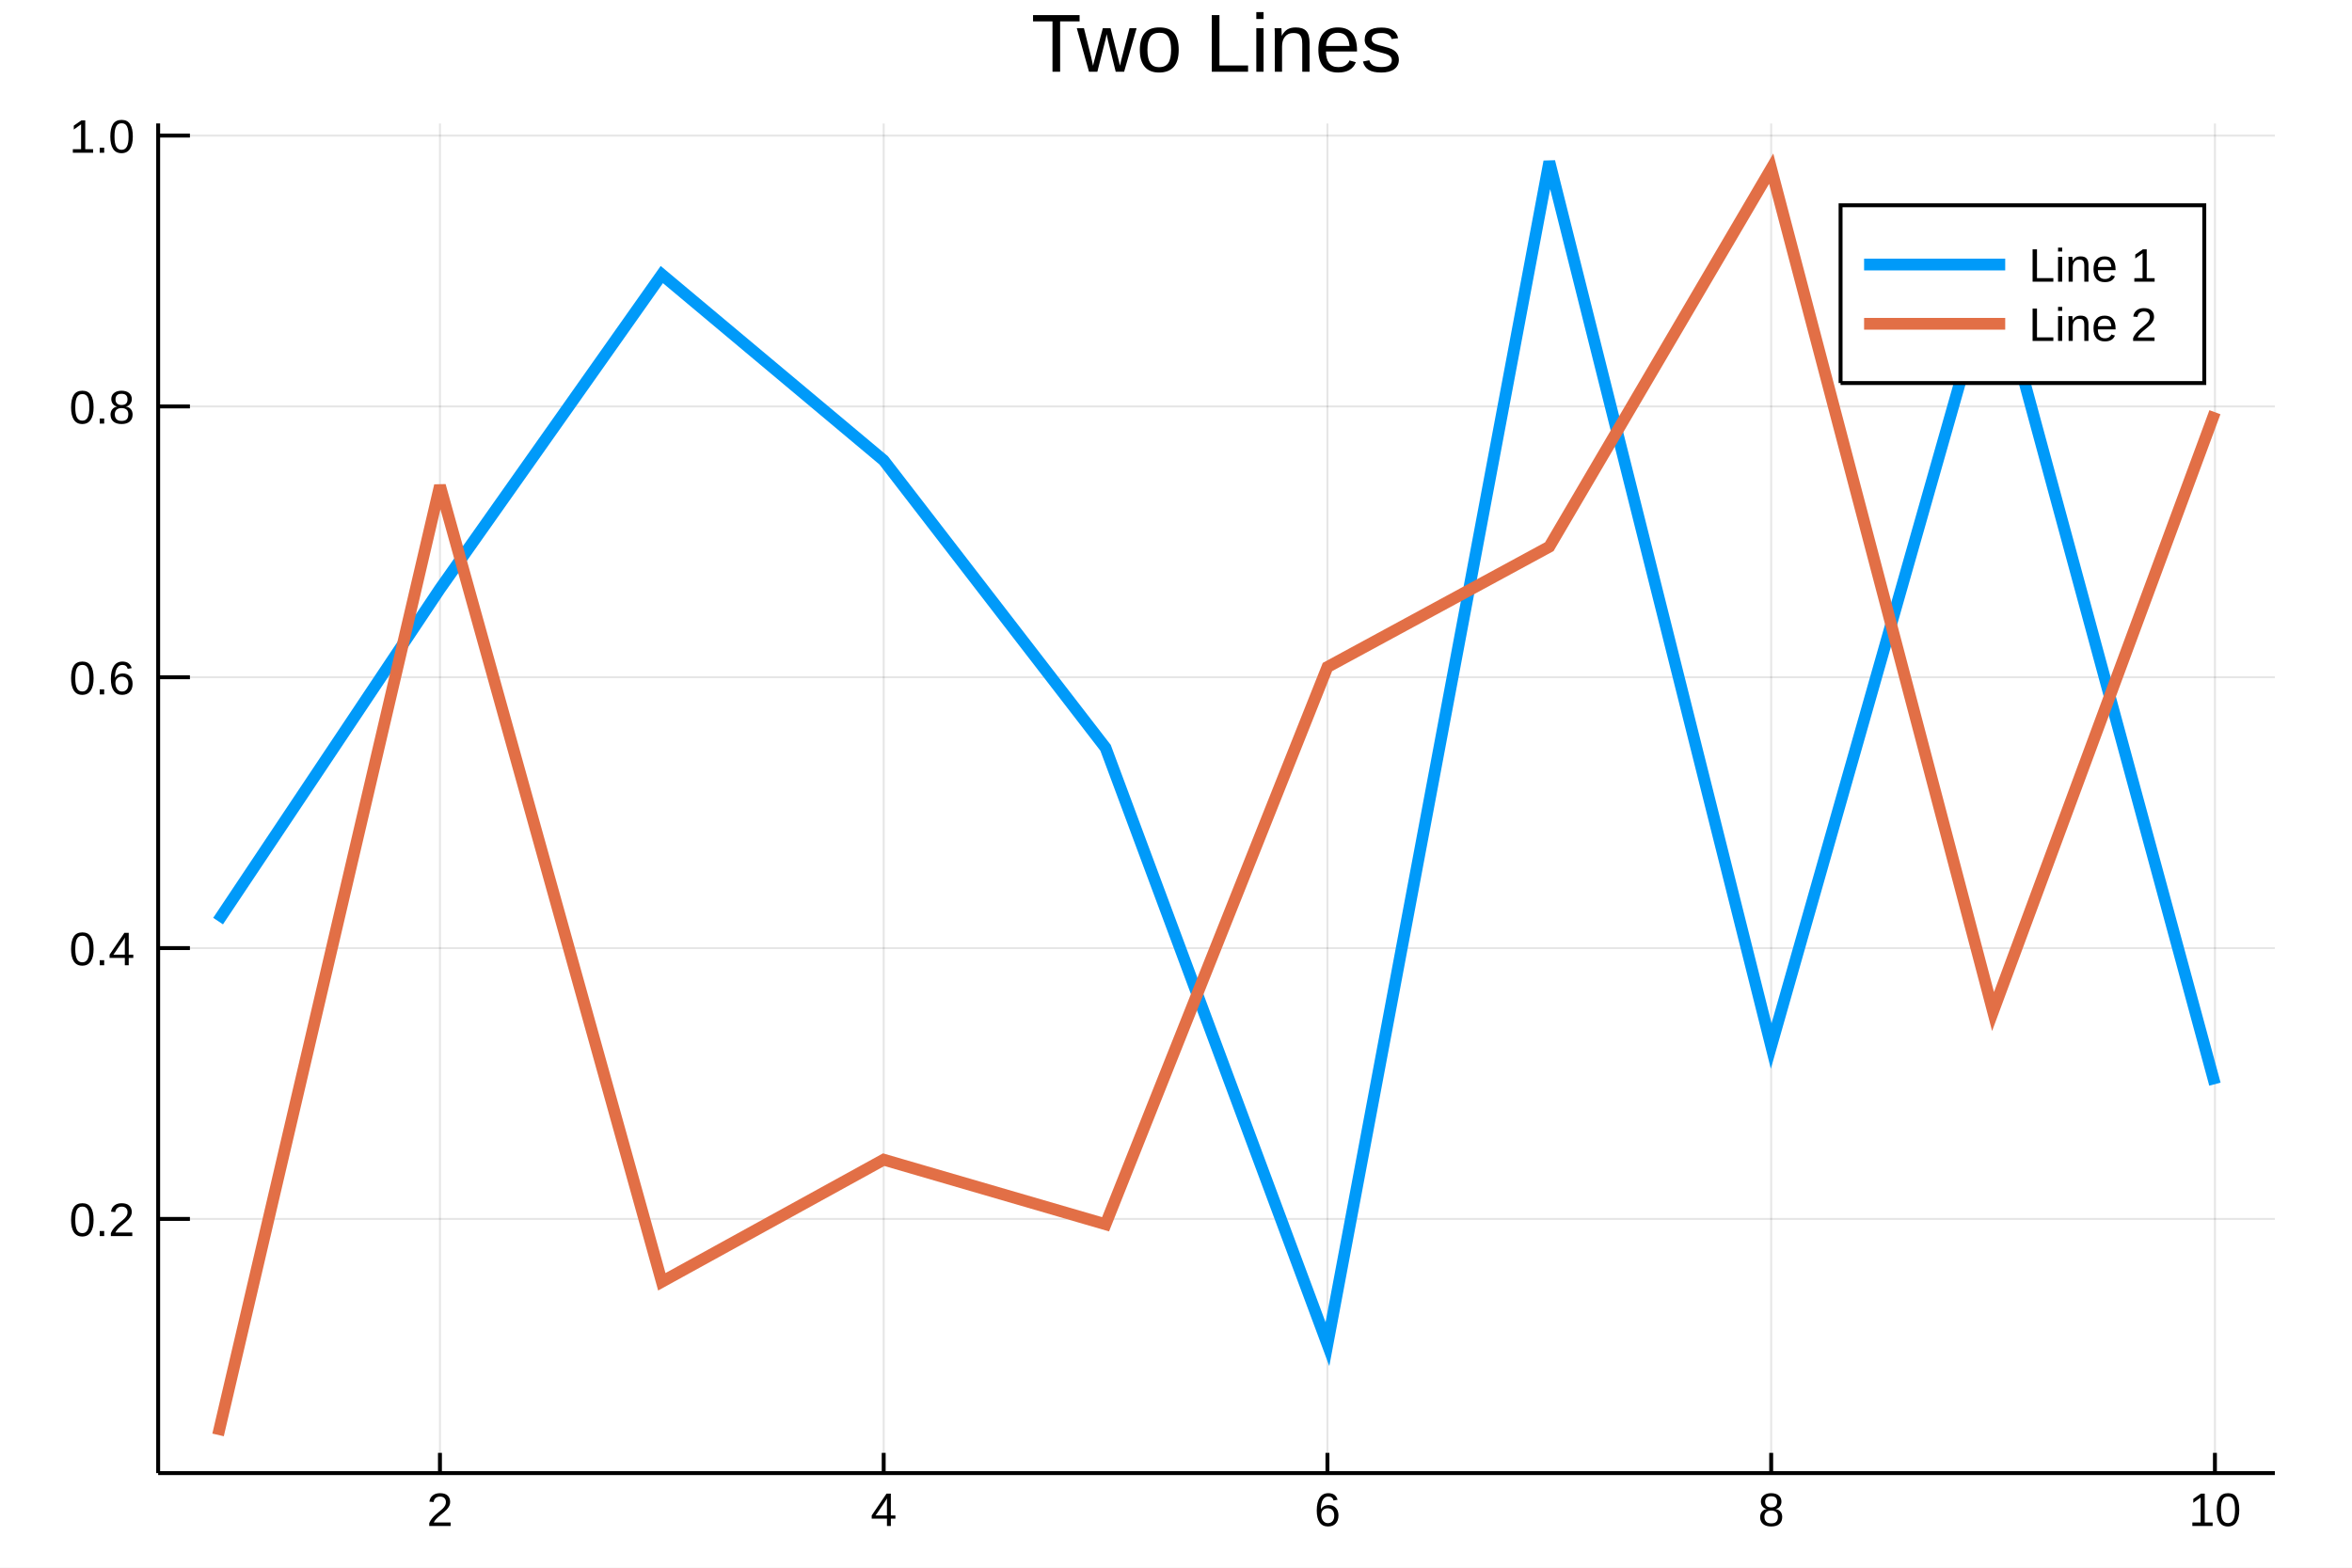
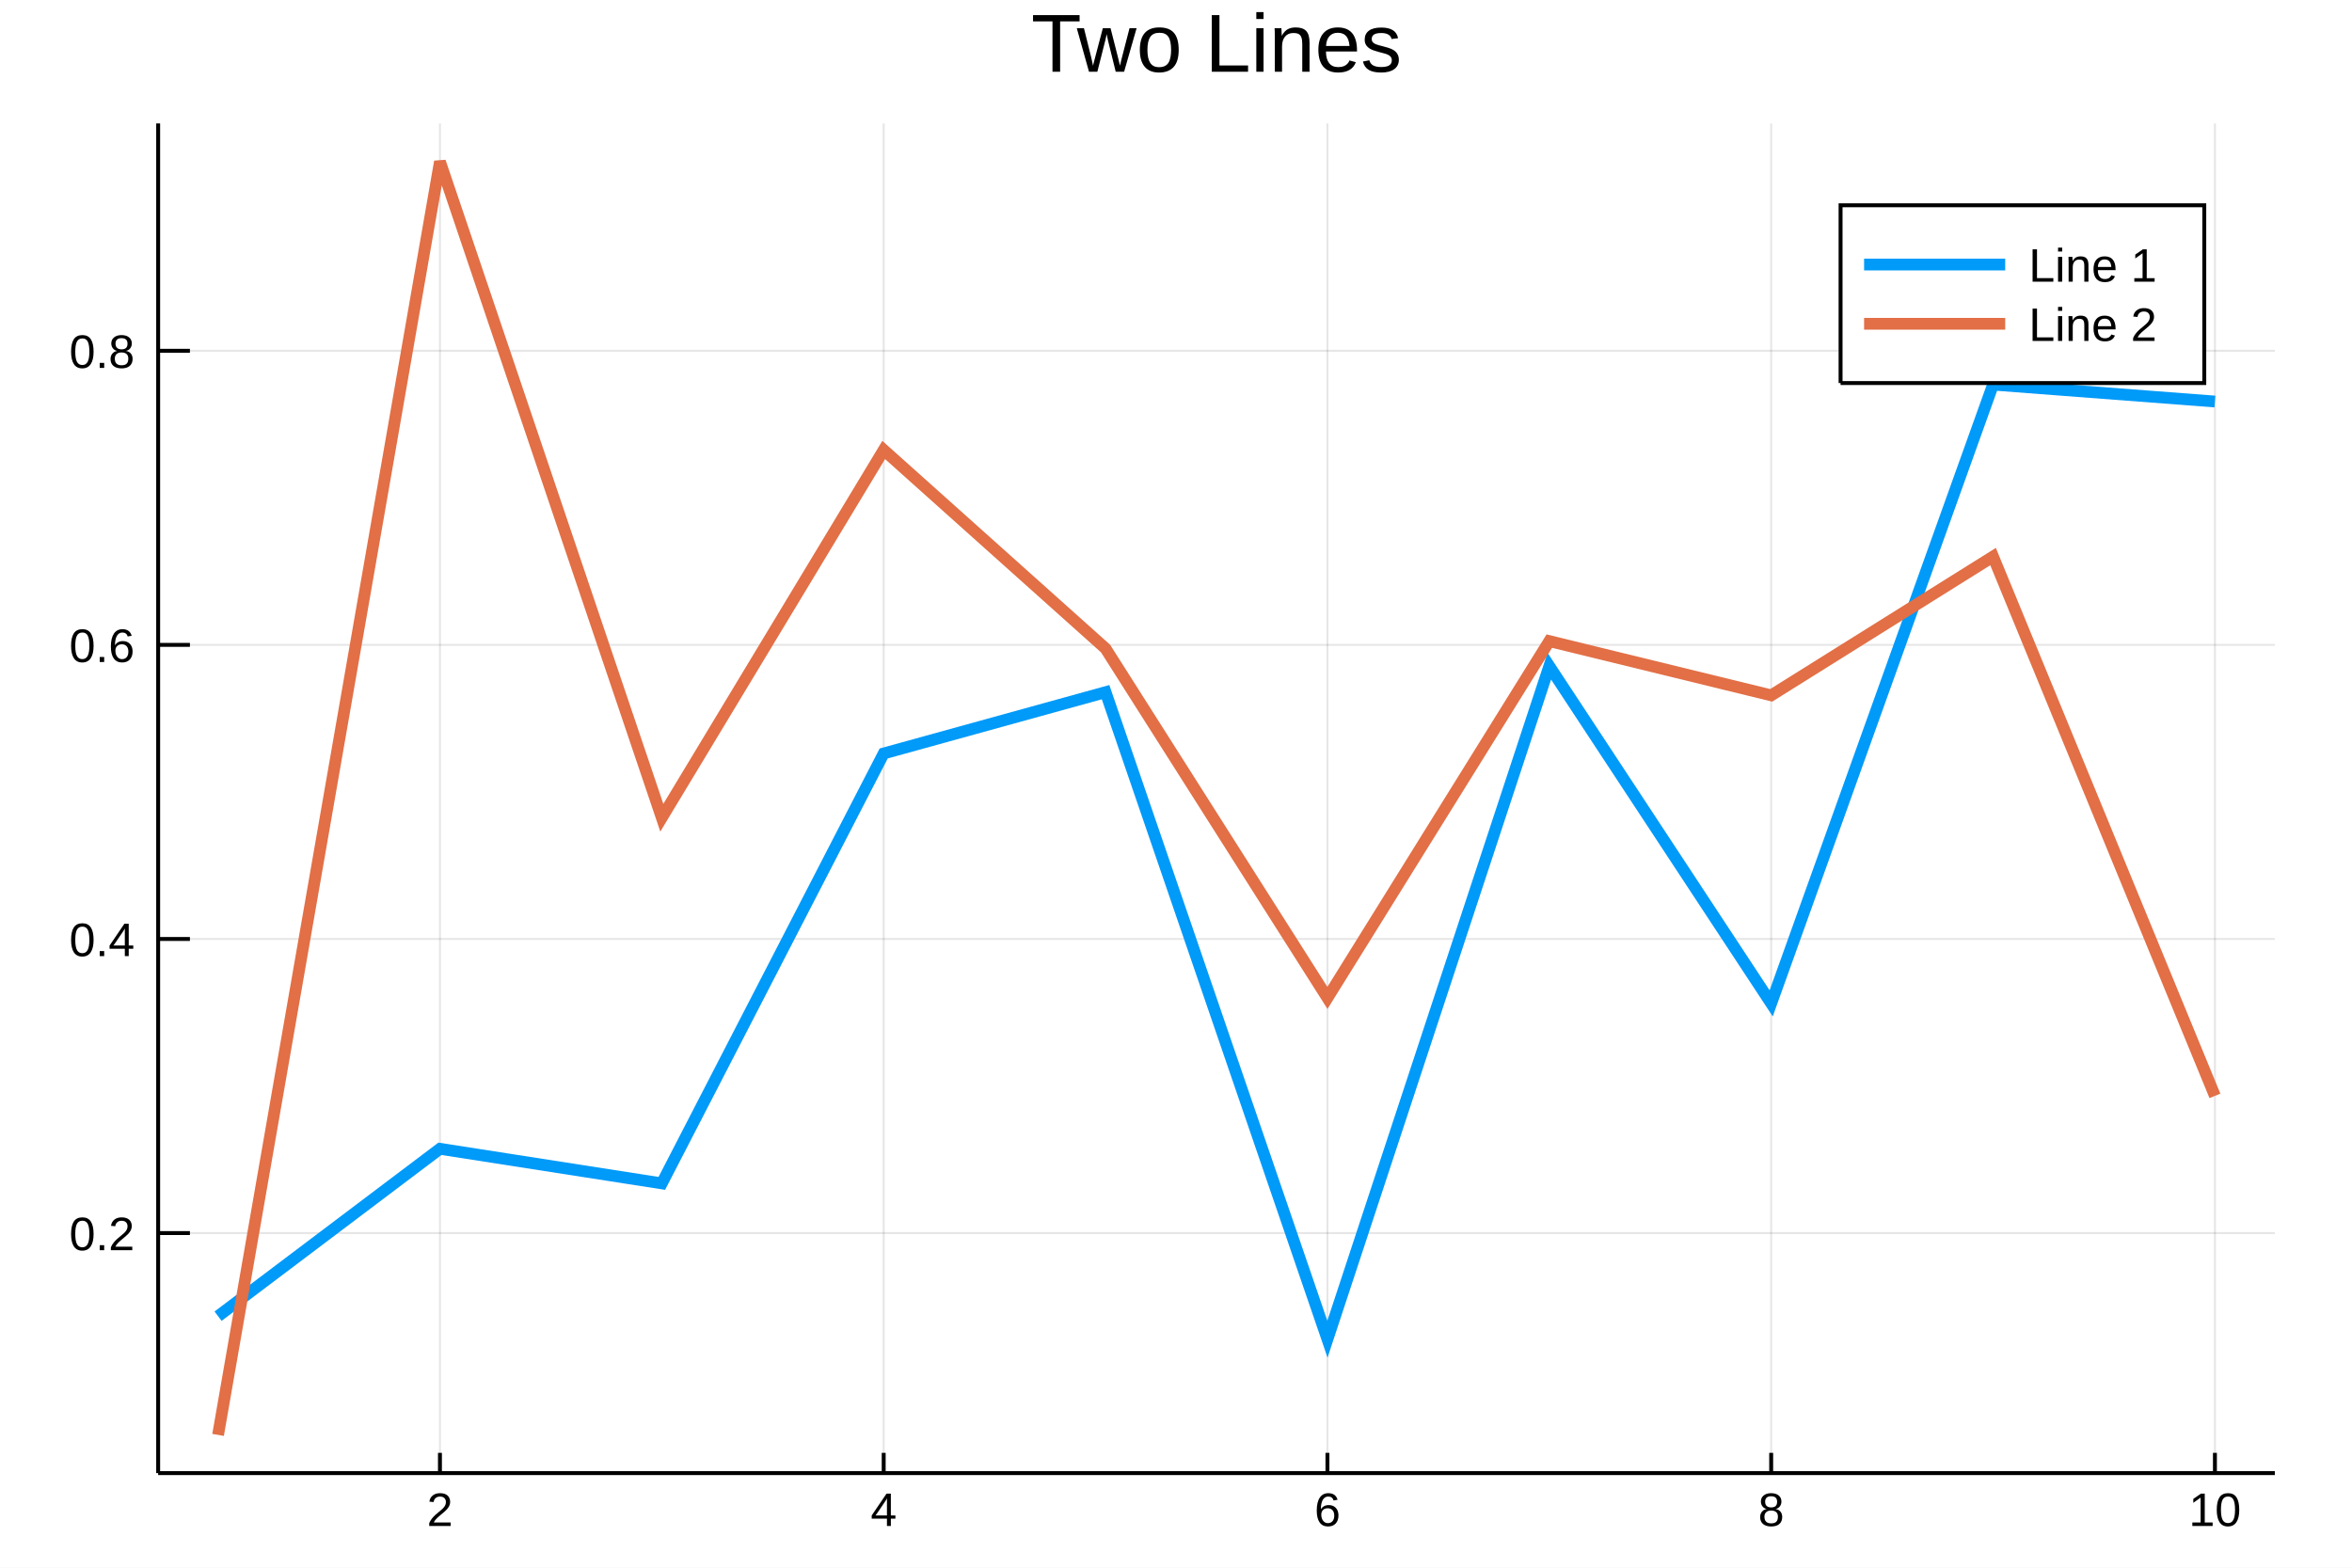
<svg xmlns="http://www.w3.org/2000/svg" width="600" height="400" viewBox="0 0 2400 1600">
  <defs>
-     <clipPath id="clip0300">
+     <clipPath id="clip7000">
      <rect x="0" y="0" width="2000" height="2000" />
    </clipPath>
  </defs>
  <defs>
-     <clipPath id="clip0301">
+     <clipPath id="clip7001">
      <rect x="0" y="0" width="2400" height="1600" />
    </clipPath>
  </defs>
-   <polygon clip-path="url(#clip0301)" points=" 0,1600 2400,1600 2400,0 0,0    " fill="#ffffff" fill-rule="evenodd" fill-opacity="1" />
+   <polygon clip-path="url(#clip7001)" points=" 0,1600 2400,1600 2400,0 0,0    " fill="#ffffff" fill-rule="evenodd" fill-opacity="1" />
  <defs>
-     <clipPath id="clip0302">
+     <clipPath id="clip7002">
      <rect x="480" y="0" width="1681" height="1600" />
    </clipPath>
  </defs>
-   <polygon clip-path="url(#clip0301)" points=" 161.394,1503.47 2321.26,1503.47 2321.26,125.984 161.394,125.984    " fill="#ffffff" fill-rule="evenodd" fill-opacity="1" />
+   <polygon clip-path="url(#clip7001)" points=" 161.394,1503.47 2321.26,1503.47 2321.26,125.984 161.394,125.984    " fill="#ffffff" fill-rule="evenodd" fill-opacity="1" />
  <defs>
-     <clipPath id="clip0303">
+     <clipPath id="clip7003">
      <rect x="161" y="125" width="2161" height="1378" />
    </clipPath>
  </defs>
-   <polyline clip-path="url(#clip0303)" style="stroke:#000000; stroke-width:2; stroke-opacity:0.1; fill:none" points="   448.923,1503.47 448.923,125.984    " />
-   <polyline clip-path="url(#clip0303)" style="stroke:#000000; stroke-width:2; stroke-opacity:0.1; fill:none" points="   901.725,1503.47 901.725,125.984    " />
-   <polyline clip-path="url(#clip0303)" style="stroke:#000000; stroke-width:2; stroke-opacity:0.1; fill:none" points="   1354.53,1503.47 1354.53,125.984    " />
-   <polyline clip-path="url(#clip0303)" style="stroke:#000000; stroke-width:2; stroke-opacity:0.1; fill:none" points="   1807.33,1503.47 1807.33,125.984    " />
-   <polyline clip-path="url(#clip0303)" style="stroke:#000000; stroke-width:2; stroke-opacity:0.1; fill:none" points="   2260.13,1503.47 2260.13,125.984    " />
-   <polyline clip-path="url(#clip0303)" style="stroke:#000000; stroke-width:2; stroke-opacity:0.1; fill:none" points="   161.394,1244.04 2321.26,1244.04    " />
-   <polyline clip-path="url(#clip0303)" style="stroke:#000000; stroke-width:2; stroke-opacity:0.1; fill:none" points="   161.394,967.626 2321.26,967.626    " />
-   <polyline clip-path="url(#clip0303)" style="stroke:#000000; stroke-width:2; stroke-opacity:0.1; fill:none" points="   161.394,691.212 2321.26,691.212    " />
-   <polyline clip-path="url(#clip0303)" style="stroke:#000000; stroke-width:2; stroke-opacity:0.1; fill:none" points="   161.394,414.798 2321.26,414.798    " />
-   <polyline clip-path="url(#clip0303)" style="stroke:#000000; stroke-width:2; stroke-opacity:0.1; fill:none" points="   161.394,138.384 2321.26,138.384    " />
-   <polyline clip-path="url(#clip0301)" style="stroke:#000000; stroke-width:4; stroke-opacity:1; fill:none" points="   161.394,1503.47 2321.26,1503.47    " />
-   <polyline clip-path="url(#clip0301)" style="stroke:#000000; stroke-width:4; stroke-opacity:1; fill:none" points="   161.394,1503.47 161.394,125.984    " />
-   <polyline clip-path="url(#clip0301)" style="stroke:#000000; stroke-width:4; stroke-opacity:1; fill:none" points="   448.923,1503.47 448.923,1482.81    " />
-   <polyline clip-path="url(#clip0301)" style="stroke:#000000; stroke-width:4; stroke-opacity:1; fill:none" points="   901.725,1503.47 901.725,1482.81    " />
-   <polyline clip-path="url(#clip0301)" style="stroke:#000000; stroke-width:4; stroke-opacity:1; fill:none" points="   1354.53,1503.47 1354.53,1482.81    " />
-   <polyline clip-path="url(#clip0301)" style="stroke:#000000; stroke-width:4; stroke-opacity:1; fill:none" points="   1807.33,1503.47 1807.33,1482.81    " />
-   <polyline clip-path="url(#clip0301)" style="stroke:#000000; stroke-width:4; stroke-opacity:1; fill:none" points="   2260.13,1503.47 2260.13,1482.81    " />
-   <polyline clip-path="url(#clip0301)" style="stroke:#000000; stroke-width:4; stroke-opacity:1; fill:none" points="   161.394,1244.04 193.792,1244.04    " />
-   <polyline clip-path="url(#clip0301)" style="stroke:#000000; stroke-width:4; stroke-opacity:1; fill:none" points="   161.394,967.626 193.792,967.626    " />
-   <polyline clip-path="url(#clip0301)" style="stroke:#000000; stroke-width:4; stroke-opacity:1; fill:none" points="   161.394,691.212 193.792,691.212    " />
-   <polyline clip-path="url(#clip0301)" style="stroke:#000000; stroke-width:4; stroke-opacity:1; fill:none" points="   161.394,414.798 193.792,414.798    " />
-   <polyline clip-path="url(#clip0301)" style="stroke:#000000; stroke-width:4; stroke-opacity:1; fill:none" points="   161.394,138.384 193.792,138.384    " />
-   <g clip-path="url(#clip0301)">
+   <polyline clip-path="url(#clip7003)" style="stroke:#000000; stroke-width:2; stroke-opacity:0.1; fill:none" points="   448.923,1503.47 448.923,125.984    " />
+   <polyline clip-path="url(#clip7003)" style="stroke:#000000; stroke-width:2; stroke-opacity:0.1; fill:none" points="   901.725,1503.47 901.725,125.984    " />
+   <polyline clip-path="url(#clip7003)" style="stroke:#000000; stroke-width:2; stroke-opacity:0.1; fill:none" points="   1354.53,1503.47 1354.53,125.984    " />
+   <polyline clip-path="url(#clip7003)" style="stroke:#000000; stroke-width:2; stroke-opacity:0.1; fill:none" points="   1807.33,1503.47 1807.33,125.984    " />
+   <polyline clip-path="url(#clip7003)" style="stroke:#000000; stroke-width:2; stroke-opacity:0.1; fill:none" points="   2260.13,1503.47 2260.13,125.984    " />
+   <polyline clip-path="url(#clip7003)" style="stroke:#000000; stroke-width:2; stroke-opacity:0.1; fill:none" points="   161.394,1258.48 2321.26,1258.48    " />
+   <polyline clip-path="url(#clip7003)" style="stroke:#000000; stroke-width:2; stroke-opacity:0.1; fill:none" points="   161.394,958.325 2321.26,958.325    " />
+   <polyline clip-path="url(#clip7003)" style="stroke:#000000; stroke-width:2; stroke-opacity:0.1; fill:none" points="   161.394,658.168 2321.26,658.168    " />
+   <polyline clip-path="url(#clip7003)" style="stroke:#000000; stroke-width:2; stroke-opacity:0.1; fill:none" points="   161.394,358.01 2321.26,358.01    " />
+   <polyline clip-path="url(#clip7001)" style="stroke:#000000; stroke-width:4; stroke-opacity:1; fill:none" points="   161.394,1503.47 2321.26,1503.47    " />
+   <polyline clip-path="url(#clip7001)" style="stroke:#000000; stroke-width:4; stroke-opacity:1; fill:none" points="   161.394,1503.47 161.394,125.984    " />
+   <polyline clip-path="url(#clip7001)" style="stroke:#000000; stroke-width:4; stroke-opacity:1; fill:none" points="   448.923,1503.47 448.923,1482.81    " />
+   <polyline clip-path="url(#clip7001)" style="stroke:#000000; stroke-width:4; stroke-opacity:1; fill:none" points="   901.725,1503.47 901.725,1482.81    " />
+   <polyline clip-path="url(#clip7001)" style="stroke:#000000; stroke-width:4; stroke-opacity:1; fill:none" points="   1354.53,1503.47 1354.53,1482.81    " />
+   <polyline clip-path="url(#clip7001)" style="stroke:#000000; stroke-width:4; stroke-opacity:1; fill:none" points="   1807.33,1503.47 1807.33,1482.81    " />
+   <polyline clip-path="url(#clip7001)" style="stroke:#000000; stroke-width:4; stroke-opacity:1; fill:none" points="   2260.13,1503.47 2260.13,1482.81    " />
+   <polyline clip-path="url(#clip7001)" style="stroke:#000000; stroke-width:4; stroke-opacity:1; fill:none" points="   161.394,1258.48 193.792,1258.48    " />
+   <polyline clip-path="url(#clip7001)" style="stroke:#000000; stroke-width:4; stroke-opacity:1; fill:none" points="   161.394,958.325 193.792,958.325    " />
+   <polyline clip-path="url(#clip7001)" style="stroke:#000000; stroke-width:4; stroke-opacity:1; fill:none" points="   161.394,658.168 193.792,658.168    " />
+   <polyline clip-path="url(#clip7001)" style="stroke:#000000; stroke-width:4; stroke-opacity:1; fill:none" points="   161.394,358.01 193.792,358.01    " />
+   <g clip-path="url(#clip7001)">
    <text style="fill:#000000; fill-opacity:1; font-family:Arial,Helvetica Neue,Helvetica,sans-serif; font-size:48px; text-anchor:middle;" transform="rotate(0, 448.923, 1557.47)" x="448.923" y="1557.47">2</text>
  </g>
-   <g clip-path="url(#clip0301)">
+   <g clip-path="url(#clip7001)">
    <text style="fill:#000000; fill-opacity:1; font-family:Arial,Helvetica Neue,Helvetica,sans-serif; font-size:48px; text-anchor:middle;" transform="rotate(0, 901.725, 1557.47)" x="901.725" y="1557.47">4</text>
  </g>
-   <g clip-path="url(#clip0301)">
+   <g clip-path="url(#clip7001)">
    <text style="fill:#000000; fill-opacity:1; font-family:Arial,Helvetica Neue,Helvetica,sans-serif; font-size:48px; text-anchor:middle;" transform="rotate(0, 1354.53, 1557.47)" x="1354.53" y="1557.47">6</text>
  </g>
-   <g clip-path="url(#clip0301)">
+   <g clip-path="url(#clip7001)">
    <text style="fill:#000000; fill-opacity:1; font-family:Arial,Helvetica Neue,Helvetica,sans-serif; font-size:48px; text-anchor:middle;" transform="rotate(0, 1807.33, 1557.47)" x="1807.33" y="1557.47">8</text>
  </g>
-   <g clip-path="url(#clip0301)">
+   <g clip-path="url(#clip7001)">
    <text style="fill:#000000; fill-opacity:1; font-family:Arial,Helvetica Neue,Helvetica,sans-serif; font-size:48px; text-anchor:middle;" transform="rotate(0, 2260.13, 1557.47)" x="2260.13" y="1557.47">10</text>
  </g>
-   <g clip-path="url(#clip0301)">
-     <text style="fill:#000000; fill-opacity:1; font-family:Arial,Helvetica Neue,Helvetica,sans-serif; font-size:48px; text-anchor:end;" transform="rotate(0, 137.394, 1261.54)" x="137.394" y="1261.54">0.2</text>
+   <g clip-path="url(#clip7001)">
+     <text style="fill:#000000; fill-opacity:1; font-family:Arial,Helvetica Neue,Helvetica,sans-serif; font-size:48px; text-anchor:end;" transform="rotate(0, 137.394, 1275.98)" x="137.394" y="1275.98">0.2</text>
  </g>
-   <g clip-path="url(#clip0301)">
-     <text style="fill:#000000; fill-opacity:1; font-family:Arial,Helvetica Neue,Helvetica,sans-serif; font-size:48px; text-anchor:end;" transform="rotate(0, 137.394, 985.126)" x="137.394" y="985.126">0.4</text>
+   <g clip-path="url(#clip7001)">
+     <text style="fill:#000000; fill-opacity:1; font-family:Arial,Helvetica Neue,Helvetica,sans-serif; font-size:48px; text-anchor:end;" transform="rotate(0, 137.394, 975.825)" x="137.394" y="975.825">0.4</text>
  </g>
-   <g clip-path="url(#clip0301)">
-     <text style="fill:#000000; fill-opacity:1; font-family:Arial,Helvetica Neue,Helvetica,sans-serif; font-size:48px; text-anchor:end;" transform="rotate(0, 137.394, 708.712)" x="137.394" y="708.712">0.6</text>
+   <g clip-path="url(#clip7001)">
+     <text style="fill:#000000; fill-opacity:1; font-family:Arial,Helvetica Neue,Helvetica,sans-serif; font-size:48px; text-anchor:end;" transform="rotate(0, 137.394, 675.668)" x="137.394" y="675.668">0.6</text>
  </g>
-   <g clip-path="url(#clip0301)">
-     <text style="fill:#000000; fill-opacity:1; font-family:Arial,Helvetica Neue,Helvetica,sans-serif; font-size:48px; text-anchor:end;" transform="rotate(0, 137.394, 432.298)" x="137.394" y="432.298">0.8</text>
+   <g clip-path="url(#clip7001)">
+     <text style="fill:#000000; fill-opacity:1; font-family:Arial,Helvetica Neue,Helvetica,sans-serif; font-size:48px; text-anchor:end;" transform="rotate(0, 137.394, 375.51)" x="137.394" y="375.51">0.8</text>
  </g>
-   <g clip-path="url(#clip0301)">
-     <text style="fill:#000000; fill-opacity:1; font-family:Arial,Helvetica Neue,Helvetica,sans-serif; font-size:48px; text-anchor:end;" transform="rotate(0, 137.394, 155.884)" x="137.394" y="155.884">1.0</text>
-   </g>
-   <g clip-path="url(#clip0301)">
+   <g clip-path="url(#clip7001)">
    <text style="fill:#000000; fill-opacity:1; font-family:Arial,Helvetica Neue,Helvetica,sans-serif; font-size:84px; text-anchor:middle;" transform="rotate(0, 1241.33, 73.2)" x="1241.33" y="73.2">Two Lines</text>
  </g>
-   <polyline clip-path="url(#clip0303)" style="stroke:#009af9; stroke-width:12; stroke-opacity:1; fill:none" points="   222.522,940.082 448.923,600.983 675.324,280.21 901.725,469.847 1128.13,763.237 1354.53,1371.9 1580.93,164.97 1807.33,1067.59 2033.73,271.661 2260.13,1106.5       " />
-   <polyline clip-path="url(#clip0303)" style="stroke:#e26f46; stroke-width:12; stroke-opacity:1; fill:none" points="   222.522,1464.49 448.923,495.661 675.324,1308.2 901.725,1183.58 1128.13,1249.51 1354.53,680.759 1580.93,557.977 1807.33,172.162 2033.73,1032.4 2260.13,420.706       " />
-   <polygon clip-path="url(#clip0301)" points=" 1878.14,390.944 2249.26,390.944 2249.26,209.504 1878.14,209.504    " fill="#ffffff" fill-rule="evenodd" fill-opacity="1" />
-   <polyline clip-path="url(#clip0301)" style="stroke:#000000; stroke-width:4; stroke-opacity:1; fill:none" points="   1878.14,390.944 2249.26,390.944 2249.26,209.504 1878.14,209.504 1878.14,390.944    " />
-   <polyline clip-path="url(#clip0301)" style="stroke:#009af9; stroke-width:12; stroke-opacity:1; fill:none" points="   1902.14,269.984 2046.14,269.984    " />
-   <g clip-path="url(#clip0301)">
+   <polyline clip-path="url(#clip7003)" style="stroke:#009af9; stroke-width:12; stroke-opacity:1; fill:none" points="   222.522,1343.3 448.923,1172.48 675.324,1207.77 901.725,768.995 1128.13,706.429 1354.53,1366.8 1580.93,679.882 1807.33,1024.05 2033.73,392.547 2260.13,409.797       " />
+   <polyline clip-path="url(#clip7003)" style="stroke:#e26f46; stroke-width:12; stroke-opacity:1; fill:none" points="   222.522,1464.49 448.923,164.97 675.324,834.576 901.725,459.245 1128.13,661.911 1354.53,1018.49 1580.93,654.321 1807.33,709.685 2033.73,568.044 2260.13,1118.46       " />
+   <polygon clip-path="url(#clip7001)" points=" 1878.14,390.944 2249.26,390.944 2249.26,209.504 1878.14,209.504    " fill="#ffffff" fill-rule="evenodd" fill-opacity="1" />
+   <polyline clip-path="url(#clip7001)" style="stroke:#000000; stroke-width:4; stroke-opacity:1; fill:none" points="   1878.14,390.944 2249.26,390.944 2249.26,209.504 1878.14,209.504 1878.14,390.944    " />
+   <polyline clip-path="url(#clip7001)" style="stroke:#009af9; stroke-width:12; stroke-opacity:1; fill:none" points="   1902.14,269.984 2046.14,269.984    " />
+   <g clip-path="url(#clip7001)">
    <text style="fill:#000000; fill-opacity:1; font-family:Arial,Helvetica Neue,Helvetica,sans-serif; font-size:48px; text-anchor:start;" transform="rotate(0, 2070.14, 287.484)" x="2070.14" y="287.484">Line 1</text>
  </g>
-   <polyline clip-path="url(#clip0301)" style="stroke:#e26f46; stroke-width:12; stroke-opacity:1; fill:none" points="   1902.14,330.464 2046.14,330.464    " />
-   <g clip-path="url(#clip0301)">
+   <polyline clip-path="url(#clip7001)" style="stroke:#e26f46; stroke-width:12; stroke-opacity:1; fill:none" points="   1902.14,330.464 2046.14,330.464    " />
+   <g clip-path="url(#clip7001)">
    <text style="fill:#000000; fill-opacity:1; font-family:Arial,Helvetica Neue,Helvetica,sans-serif; font-size:48px; text-anchor:start;" transform="rotate(0, 2070.14, 347.964)" x="2070.14" y="347.964">Line 2</text>
  </g>
</svg>
